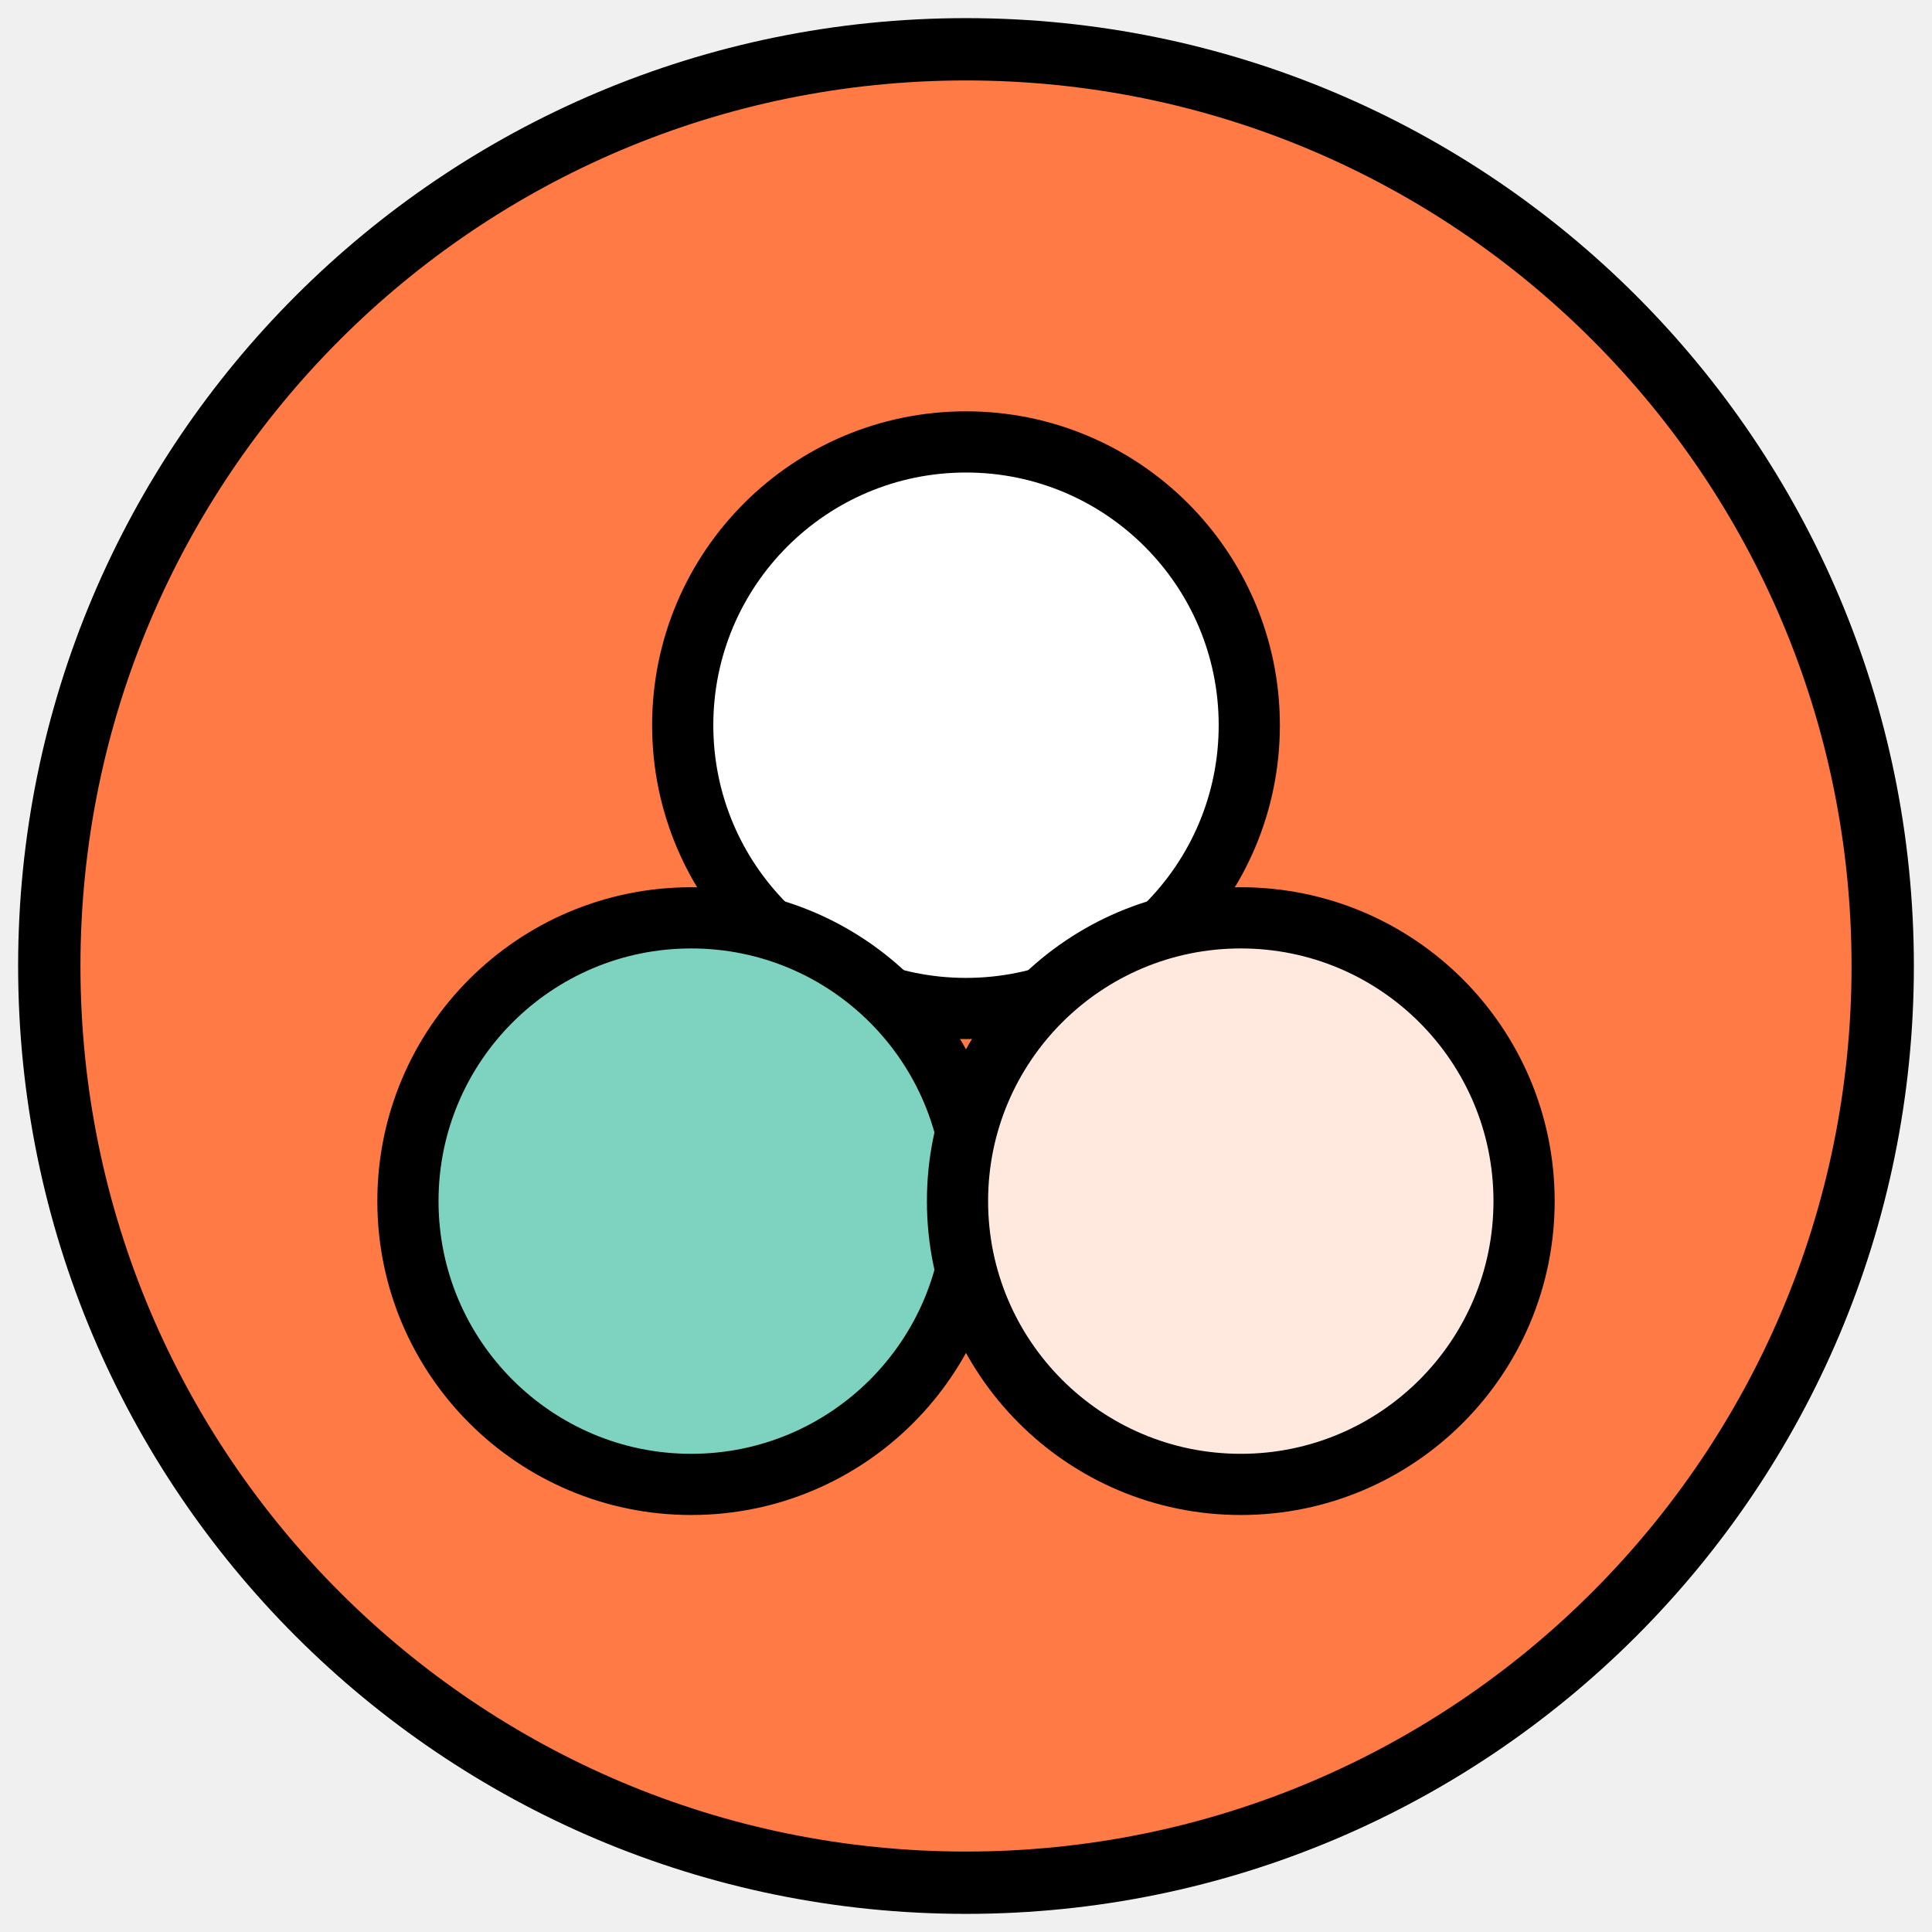
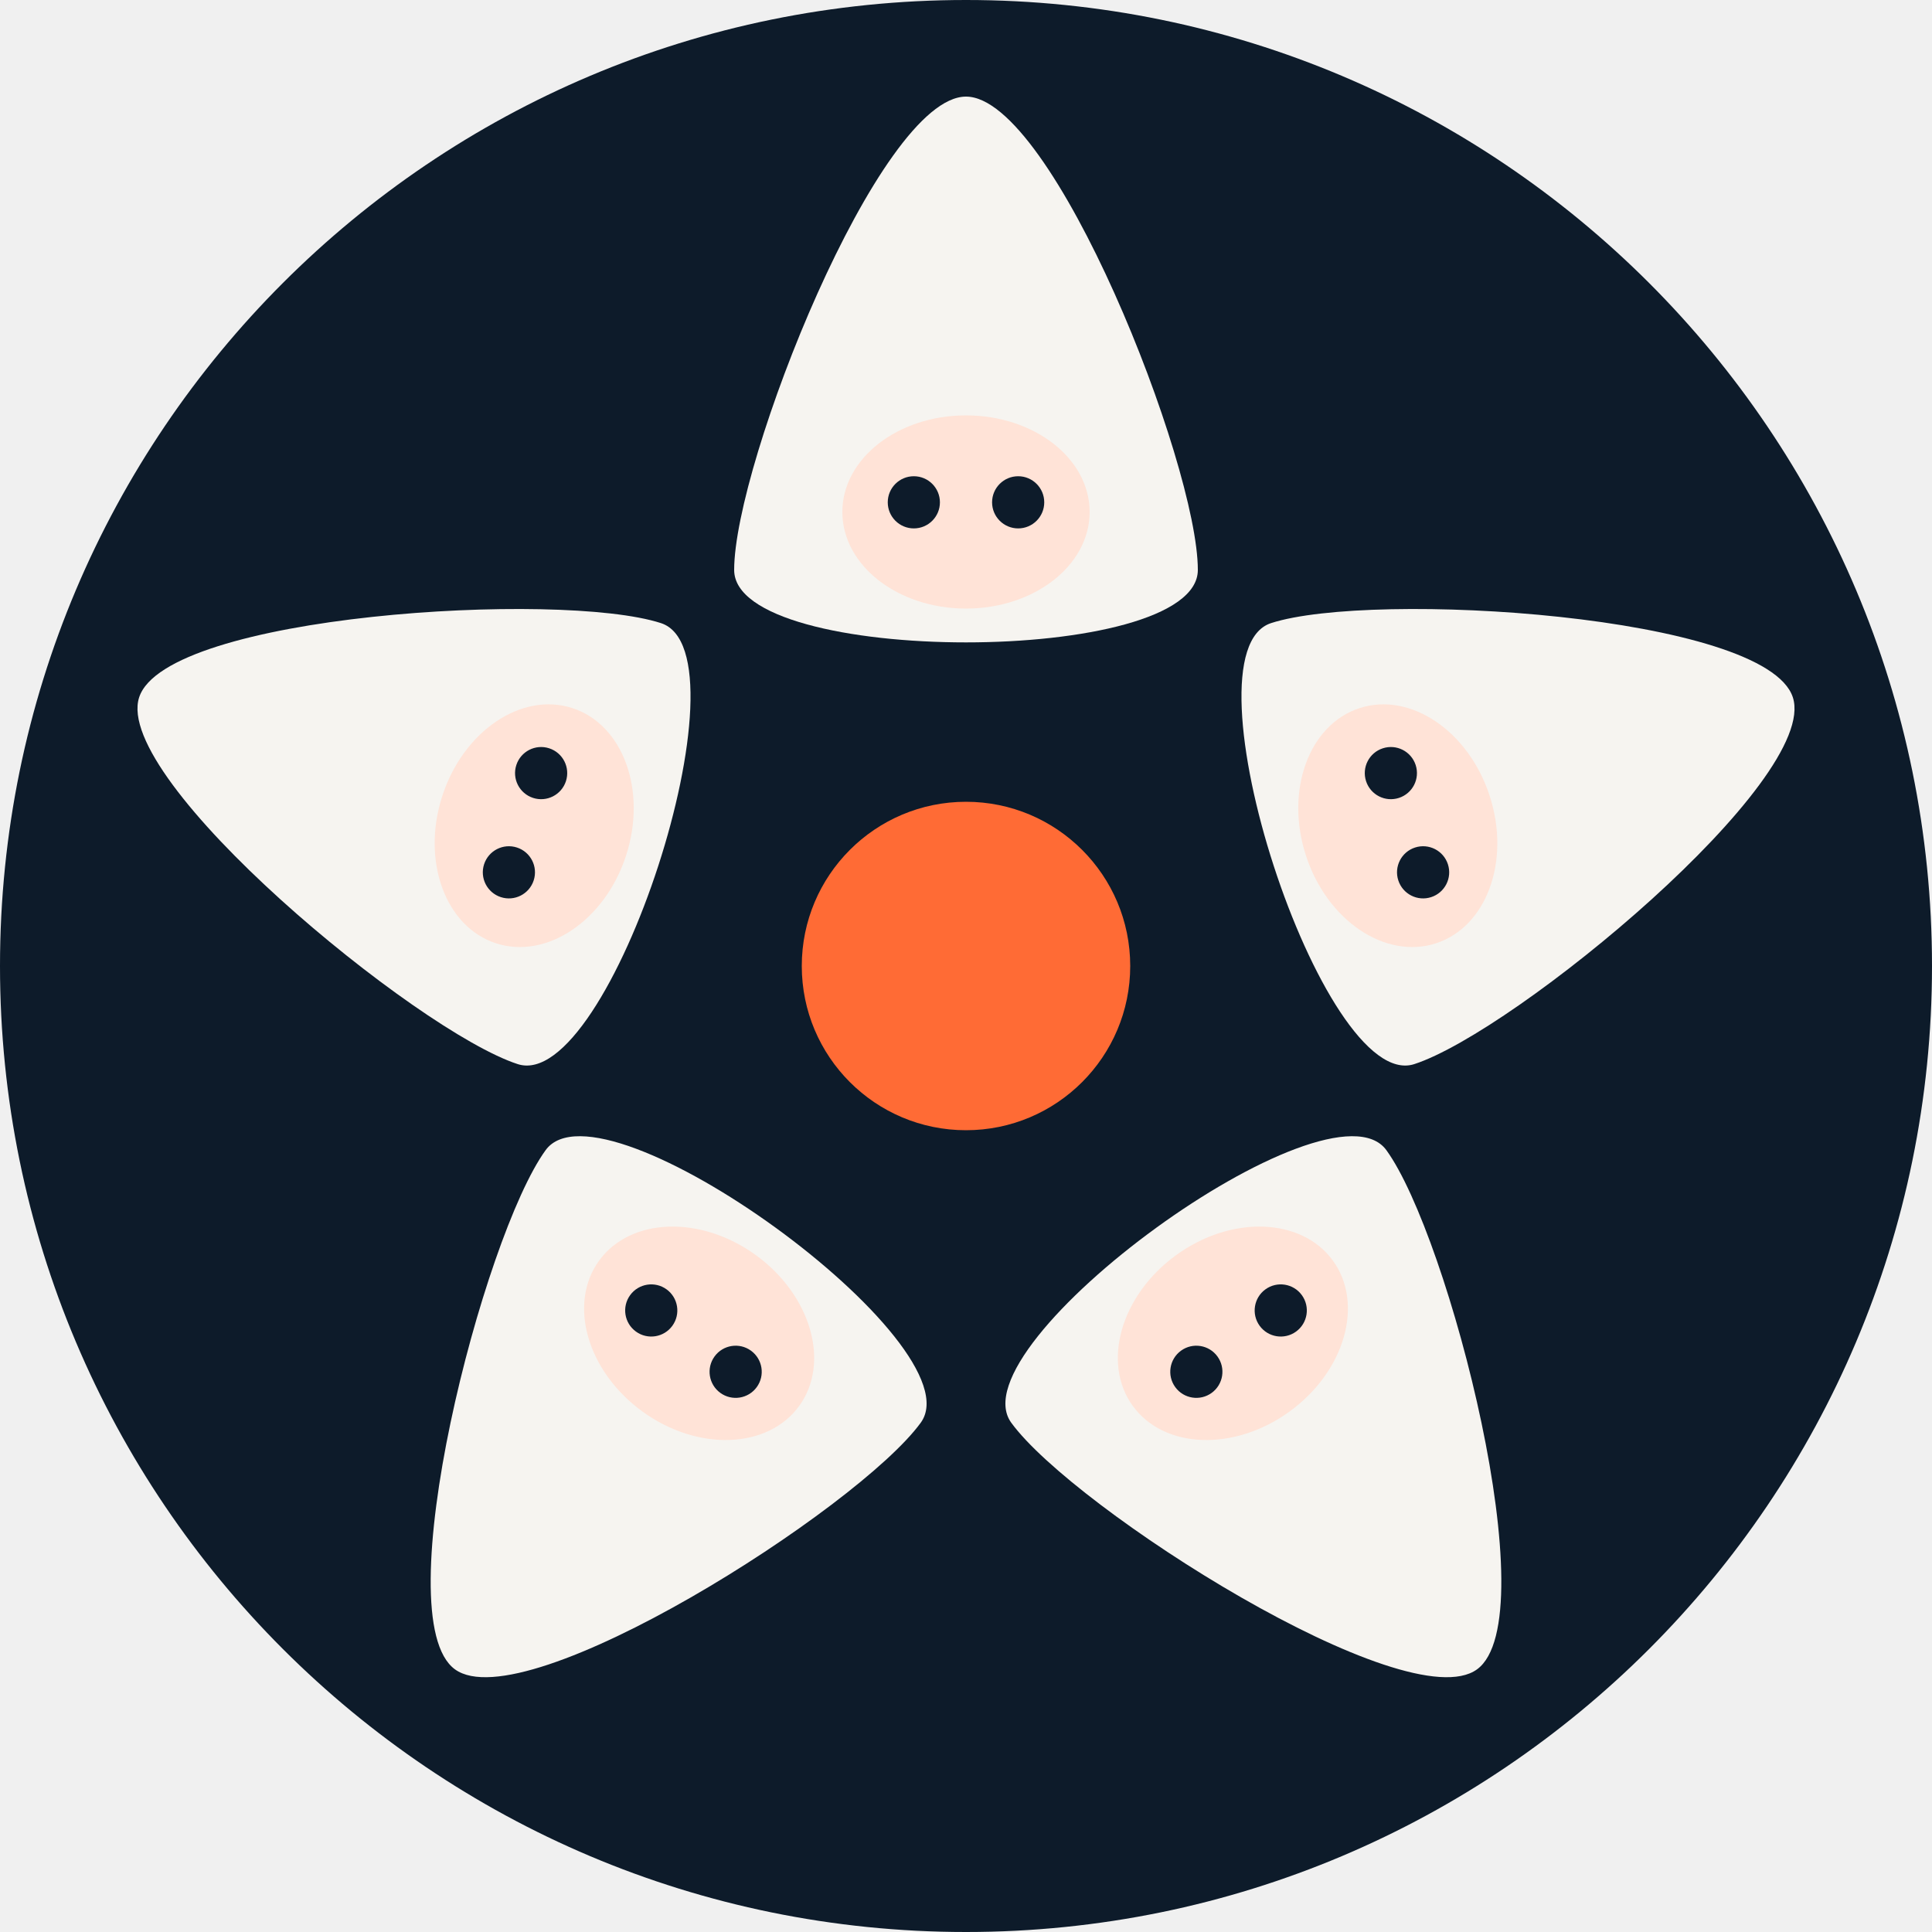
<svg xmlns="http://www.w3.org/2000/svg" width="1705" height="1705" viewBox="0 0 1705 1705" fill="none">
-   <path id="ground" d="M852.5 43.5C1299.3 43.5 1661.5 405.702 1661.5 852.5C1661.5 1299.3 1299.3 1661.5 852.5 1661.5C405.702 1661.5 43.5 1299.3 43.5 852.5C43.5 405.702 405.702 43.5 852.5 43.5Z" fill="#FF7A45" stroke="black" stroke-width="55" />
+   <circle id="ground" cx="852.5" cy="852.5" r="852.5" fill="#0D1B2A" />
  <g id="mark">
-     <circle cx="852.5" cy="640" r="250" fill="white" stroke="black" stroke-width="54" />
-     <circle cx="610" cy="1060" r="250" fill="#7DD3C0" stroke="black" stroke-width="54" />
-     <circle cx="1095" cy="1060" r="250" fill="#FFE9DF" stroke="black" stroke-width="54" />
+     <g transform="translate(852.5 852.5) scale(17.05)">
+       <g transform="rotate(0) translate(0 -30)">
+         <path d="M0 -15 C4.5 -15 12 4 12 9.5 C12 14.5 -12 14.5 -12 9.5 C-12 4 -4.5 -15 0 -15Z" fill="#F6F4F0" />
+         <ellipse cx="0" cy="6.5" rx="6.4" ry="5" fill="#FFE3D7" />
+         <circle cx="-2.7" cy="6" r="1.35" fill="#0D1B2A" />
+         <circle cx="2.7" cy="6" r="1.35" fill="#0D1B2A" />
+       </g>
+       <g transform="rotate(72) translate(0 -30)">
+         <path d="M0 -15 C4.5 -15 12 4 12 9.5 C12 14.5 -12 14.5 -12 9.5 C-12 4 -4.5 -15 0 -15Z" fill="#F6F4F0" />
+         <ellipse cx="0" cy="6.5" rx="6.4" ry="5" fill="#FFE3D7" />
+         <circle cx="-2.7" cy="6" r="1.35" fill="#0D1B2A" />
+         <circle cx="2.7" cy="6" r="1.35" fill="#0D1B2A" />
+       </g>
+       <g transform="rotate(144) translate(0 -30)">
+         <path d="M0 -15 C4.5 -15 12 4 12 9.5 C12 14.5 -12 14.5 -12 9.5 C-12 4 -4.5 -15 0 -15Z" fill="#F6F4F0" />
+         <ellipse cx="0" cy="6.5" rx="6.4" ry="5" fill="#FFE3D7" />
+         <circle cx="-2.7" cy="6" r="1.35" fill="#0D1B2A" />
+         <circle cx="2.7" cy="6" r="1.35" fill="#0D1B2A" />
+       </g>
+       <g transform="rotate(216) translate(0 -30)">
+         <path d="M0 -15 C4.5 -15 12 4 12 9.5 C12 14.5 -12 14.5 -12 9.5 C-12 4 -4.5 -15 0 -15Z" fill="#F6F4F0" />
+         <ellipse cx="0" cy="6.5" rx="6.4" ry="5" fill="#FFE3D7" />
+         <circle cx="-2.7" cy="6" r="1.35" fill="#0D1B2A" />
+         <circle cx="2.7" cy="6" r="1.35" fill="#0D1B2A" />
+       </g>
+       <g transform="rotate(288) translate(0 -30)">
+         <path d="M0 -15 C4.5 -15 12 4 12 9.5 C12 14.5 -12 14.5 -12 9.5 C-12 4 -4.5 -15 0 -15Z" fill="#F6F4F0" />
+         <ellipse cx="0" cy="6.5" rx="6.4" ry="5" fill="#FFE3D7" />
+         <circle cx="-2.7" cy="6" r="1.35" fill="#0D1B2A" />
+         <circle cx="2.7" cy="6" r="1.35" fill="#0D1B2A" />
+       </g>
+       <circle r="8.5" fill="#FF6B35" />
+     </g>
  </g>
</svg>
